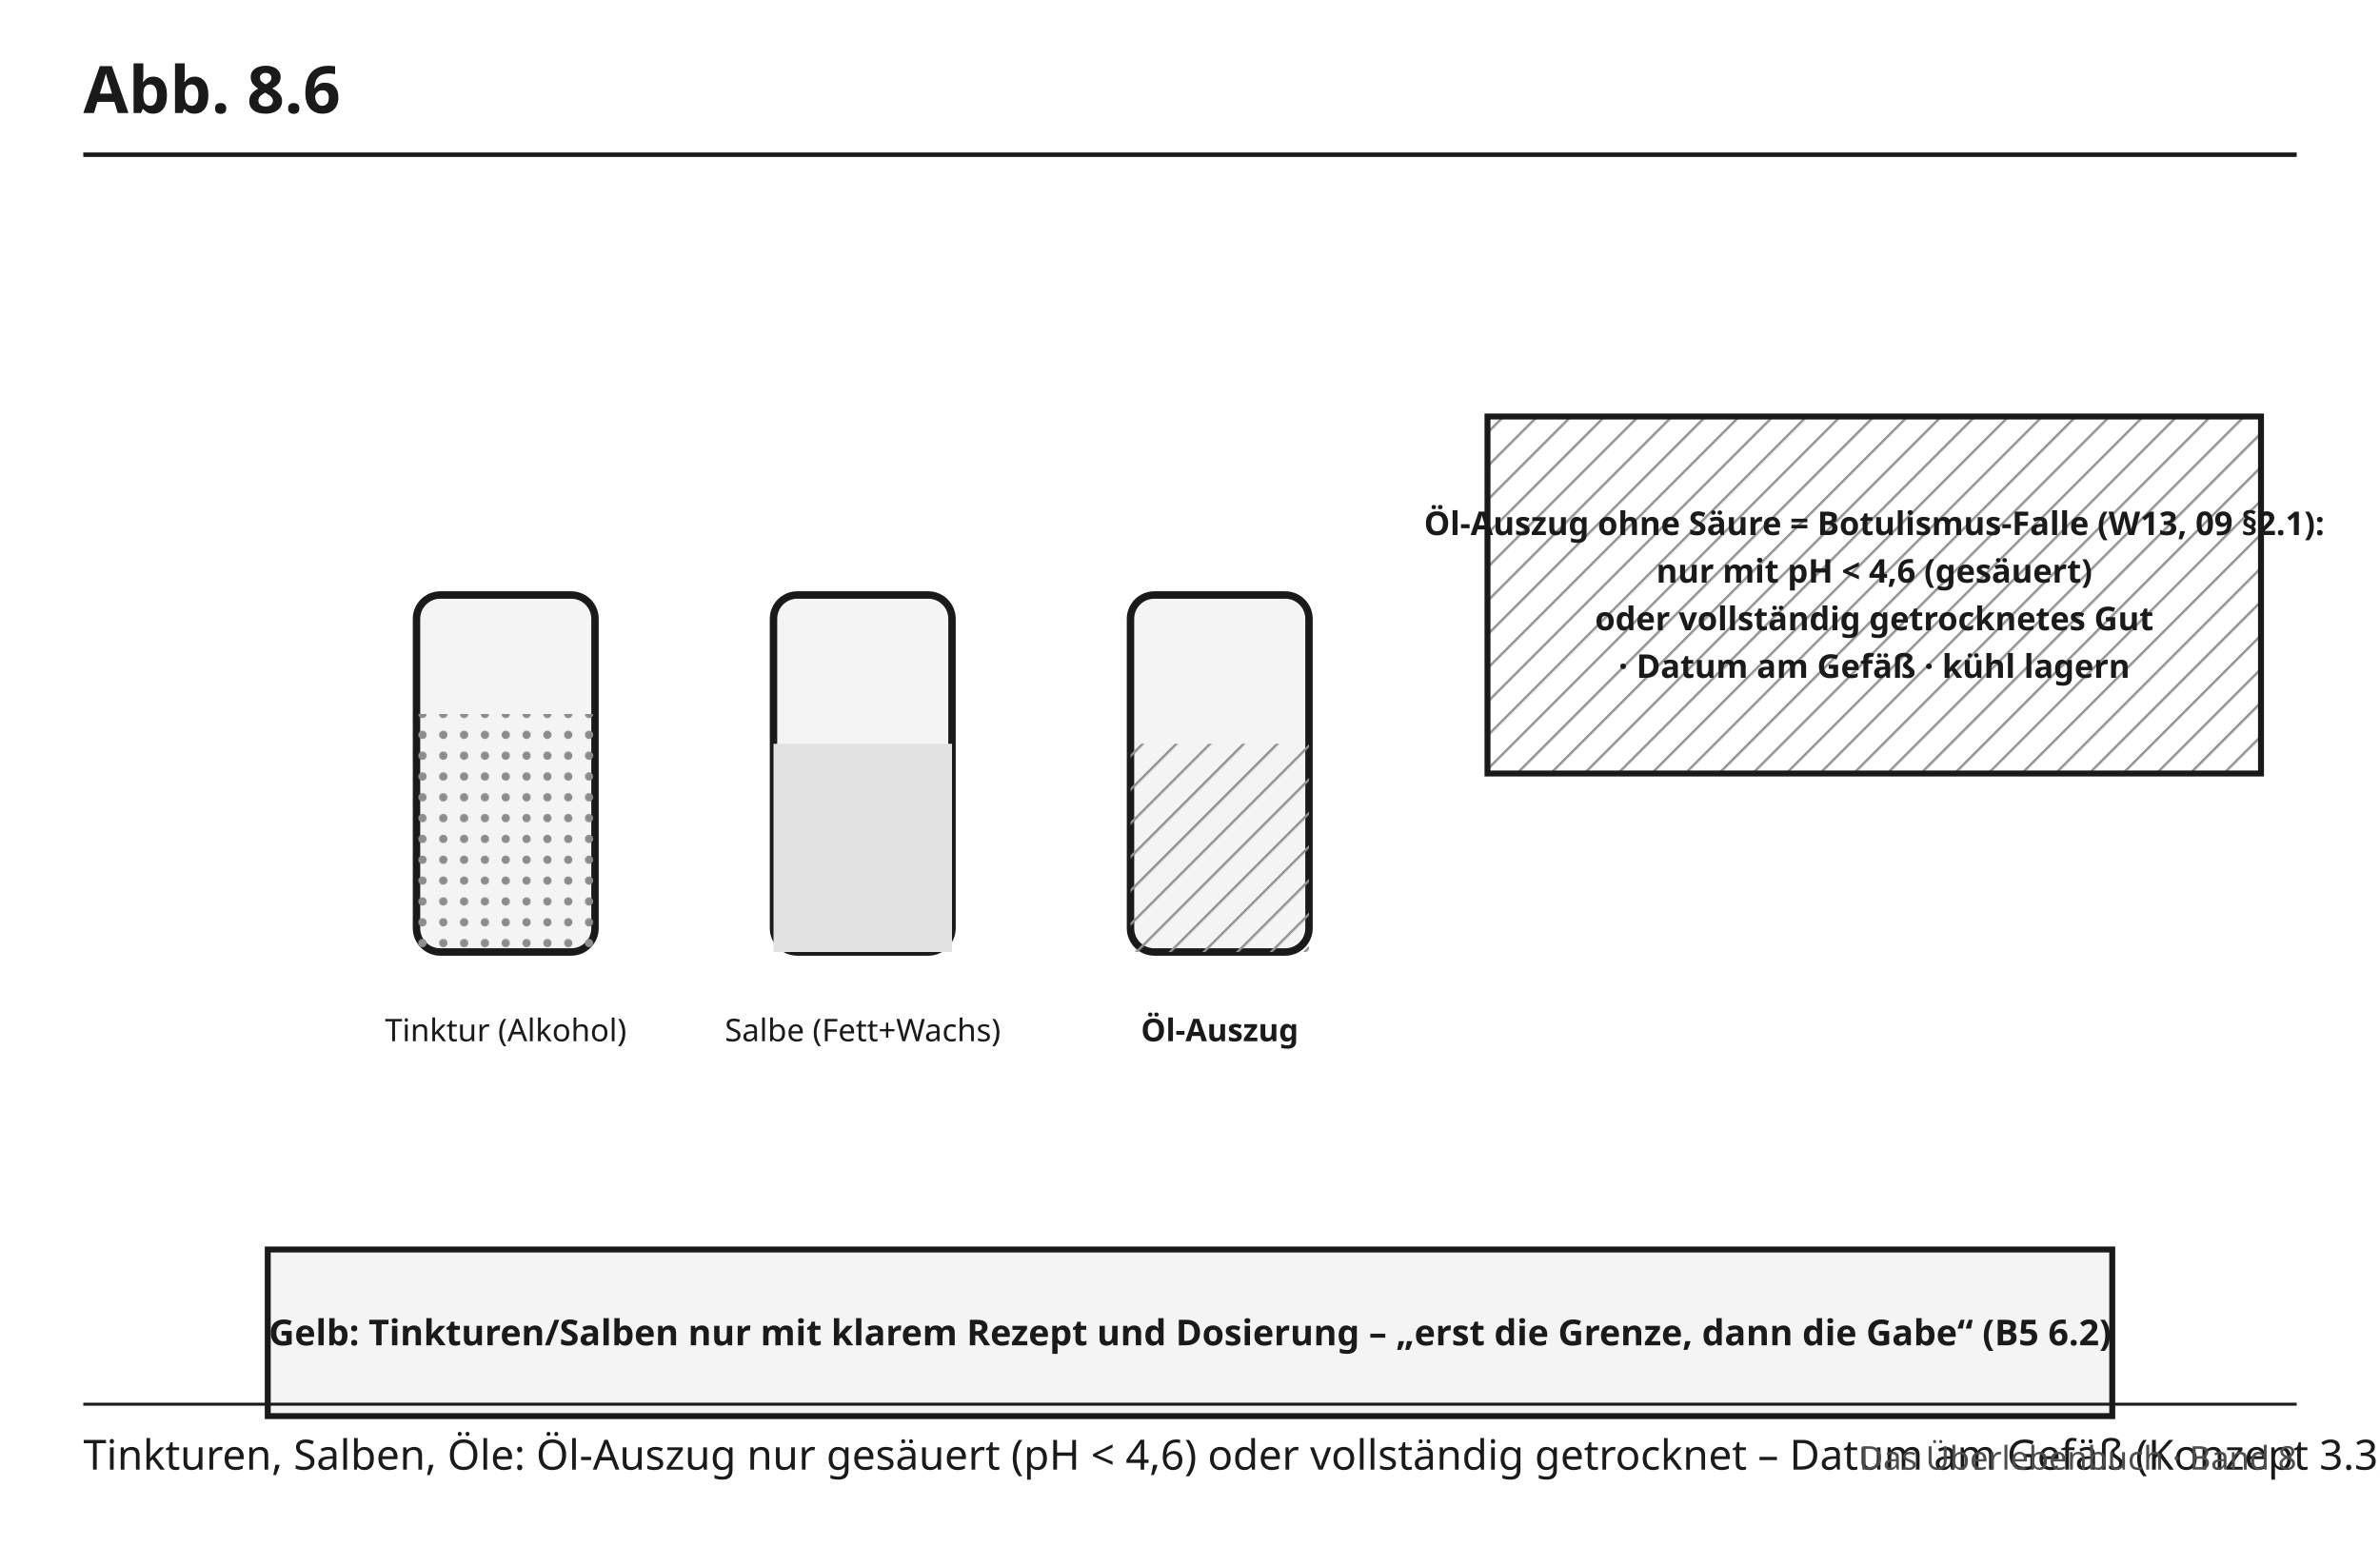
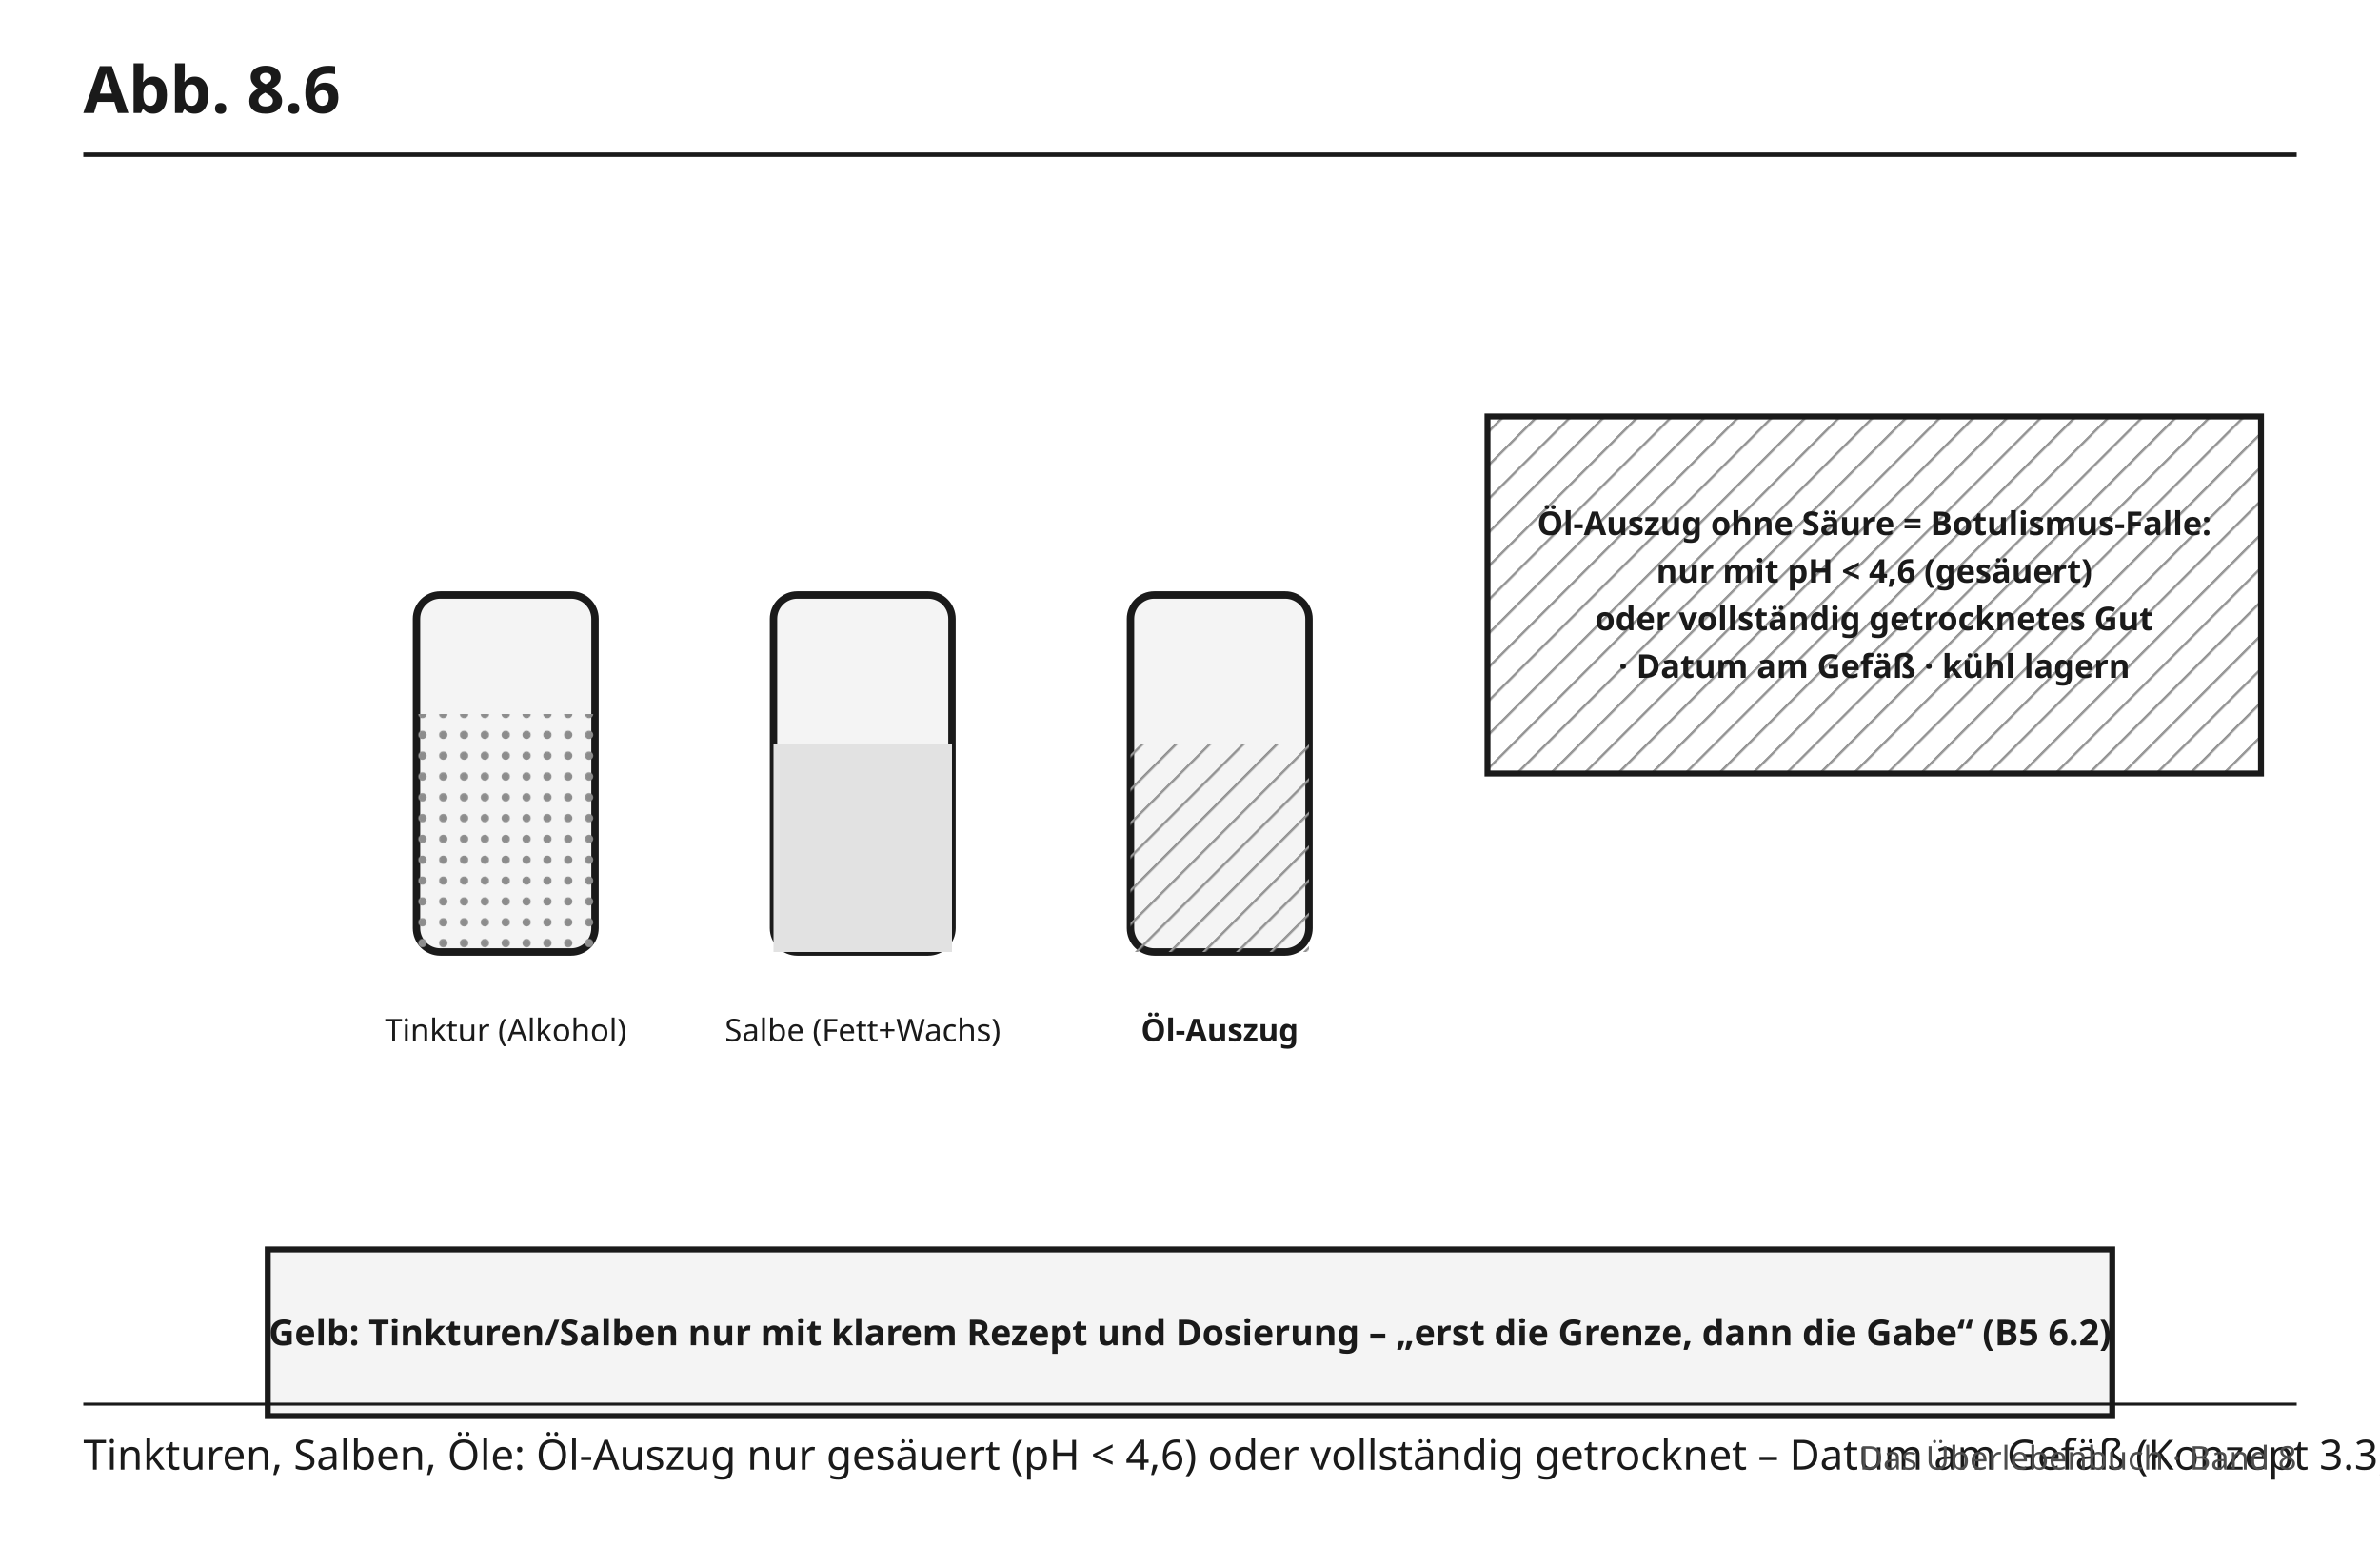
- <svg xmlns="http://www.w3.org/2000/svg" viewBox="0 0 800 520" role="img" aria-label="Abb. 8.6 – Tinkturen, Salben, Öle: Öl-Auszug nur gesäuert (pH &lt; 4,6) oder vollständig getrocknet – Datum am Gefäß (Konzept 3.3, Botulismus-Verweis 09 §2.1).">
+ <svg xmlns="http://www.w3.org/2000/svg" viewBox="0 0 800 520" role="img" aria-label="Abb. 8.6 – Tinkturen, Salben, Öle: Öl-Auszug nur gesäuert (pH &lt; 4,6) oder vollständig getrocknet – Datum am Gefäß (Konzept 3.3, Botulismus-Verweis ).">
  <defs>
    <marker id="ah" markerWidth="10" markerHeight="8" refX="9" refY="4" orient="auto">
      <path d="M0 0 L10 4 L0 8 z" fill="#1a1a1a" />
    </marker>
    <marker id="ahs" markerWidth="10" markerHeight="8" refX="1" refY="4" orient="auto">
      <path d="M10 0 L0 4 L10 8 z" fill="#1a1a1a" />
    </marker>
    <pattern id="hatch" width="8" height="8" patternTransform="rotate(45)" patternUnits="userSpaceOnUse">
      <line x1="0" y1="0" x2="0" y2="8" stroke="#8c8c8c" stroke-width="1.6" />
    </pattern>
    <pattern id="cross" width="8" height="8" patternUnits="userSpaceOnUse">
      <path d="M0 0 L8 8 M8 0 L0 8" stroke="#bfbfbf" stroke-width="1" />
    </pattern>
    <pattern id="dots" width="7" height="7" patternUnits="userSpaceOnUse">
      <circle cx="2" cy="2" r="1.4" fill="#8c8c8c" />
    </pattern>
  </defs>
  <rect x="0" y="0" width="800" height="520" fill="#ffffff" />
  <text x="28" y="38" font-family="sans-serif" font-size="22" text-anchor="start" font-weight="bold" fill="#1a1a1a">Abb. 8.6</text>
  <line x1="28" y1="52" x2="772" y2="52" stroke="#1a1a1a" stroke-width="1.5" />
  <rect x="140" y="200" width="60" height="120" fill="#f4f4f4" stroke="#1a1a1a" stroke-width="2.5" rx="8" />
  <rect x="140" y="240" width="60" height="80" fill="url(#dots)" stroke="none" />
  <text x="170" y="350" font-family="sans-serif" font-size="10.5" text-anchor="middle" font-weight="normal" fill="#1a1a1a">Tinktur (Alkohol)</text>
  <rect x="260" y="200" width="60" height="120" fill="#f4f4f4" stroke="#1a1a1a" stroke-width="2.5" rx="8" />
  <rect x="260" y="250" width="60" height="70" fill="#e2e2e2" stroke="none" />
  <text x="290" y="350" font-family="sans-serif" font-size="10.5" text-anchor="middle" font-weight="normal" fill="#1a1a1a">Salbe (Fett+Wachs)</text>
  <rect x="380" y="200" width="60" height="120" fill="#f4f4f4" stroke="#1a1a1a" stroke-width="2.5" rx="8" />
  <rect x="380" y="250" width="60" height="70" fill="url(#hatch)" stroke="none" />
  <text x="410" y="350" font-family="sans-serif" font-size="10.5" text-anchor="middle" font-weight="bold" fill="#1a1a1a">Öl-Auszug</text>
  <rect x="500" y="140" width="260" height="120" fill="url(#hatch)" stroke="#1a1a1a" stroke-width="2" />
-   <text x="630" y="179.85" font-family="sans-serif" font-size="11" text-anchor="middle" font-weight="bold" fill="#1a1a1a">Öl-Auszug ohne Säure = Botulismus-Falle (W13, 09 §2.1):</text>
+   <text x="630" y="179.85" font-family="sans-serif" font-size="11" text-anchor="middle" font-weight="bold" fill="#1a1a1a">Öl-Auszug ohne Säure = Botulismus-Falle:</text>
  <text x="630" y="195.85" font-family="sans-serif" font-size="11" text-anchor="middle" font-weight="bold" fill="#1a1a1a">nur mit pH &lt; 4,6 (gesäuert)</text>
  <text x="630" y="211.85" font-family="sans-serif" font-size="11" text-anchor="middle" font-weight="bold" fill="#1a1a1a">oder vollständig getrocknetes Gut</text>
  <text x="630" y="227.85" font-family="sans-serif" font-size="11" text-anchor="middle" font-weight="bold" fill="#1a1a1a">· Datum am Gefäß · kühl lagern</text>
  <rect x="90" y="420" width="620" height="56" fill="#f4f4f4" stroke="#1a1a1a" stroke-width="2" />
  <text x="400" y="452.2" font-family="sans-serif" font-size="12" text-anchor="middle" font-weight="bold" fill="#1a1a1a">Gelb: Tinkturen/Salben nur mit klarem Rezept und Dosierung – „erst die Grenze, dann die Gabe“ (B5 6.2)</text>
  <line x1="28" y1="472" x2="772" y2="472" stroke="#1a1a1a" stroke-width="1" />
-   <text x="28" y="494" font-family="sans-serif" font-size="14" text-anchor="start" font-weight="normal" fill="#1a1a1a">Tinkturen, Salben, Öle: Öl-Auszug nur gesäuert (pH &lt; 4,6) oder vollständig getrocknet – Datum am Gefäß (Konzept 3.3, Botulismus-Verweis 09 §2.1).</text>
+   <text x="28" y="494" font-family="sans-serif" font-size="14" text-anchor="start" font-weight="normal" fill="#1a1a1a">Tinkturen, Salben, Öle: Öl-Auszug nur gesäuert (pH &lt; 4,6) oder vollständig getrocknet – Datum am Gefäß (Konzept 3.3, Botulismus-Verweis ).</text>
  <text x="772" y="494" font-family="sans-serif" font-size="11" text-anchor="end" font-weight="normal" fill="#4d4d4d">Das Überlebenbuch · Band 8</text>
</svg>
